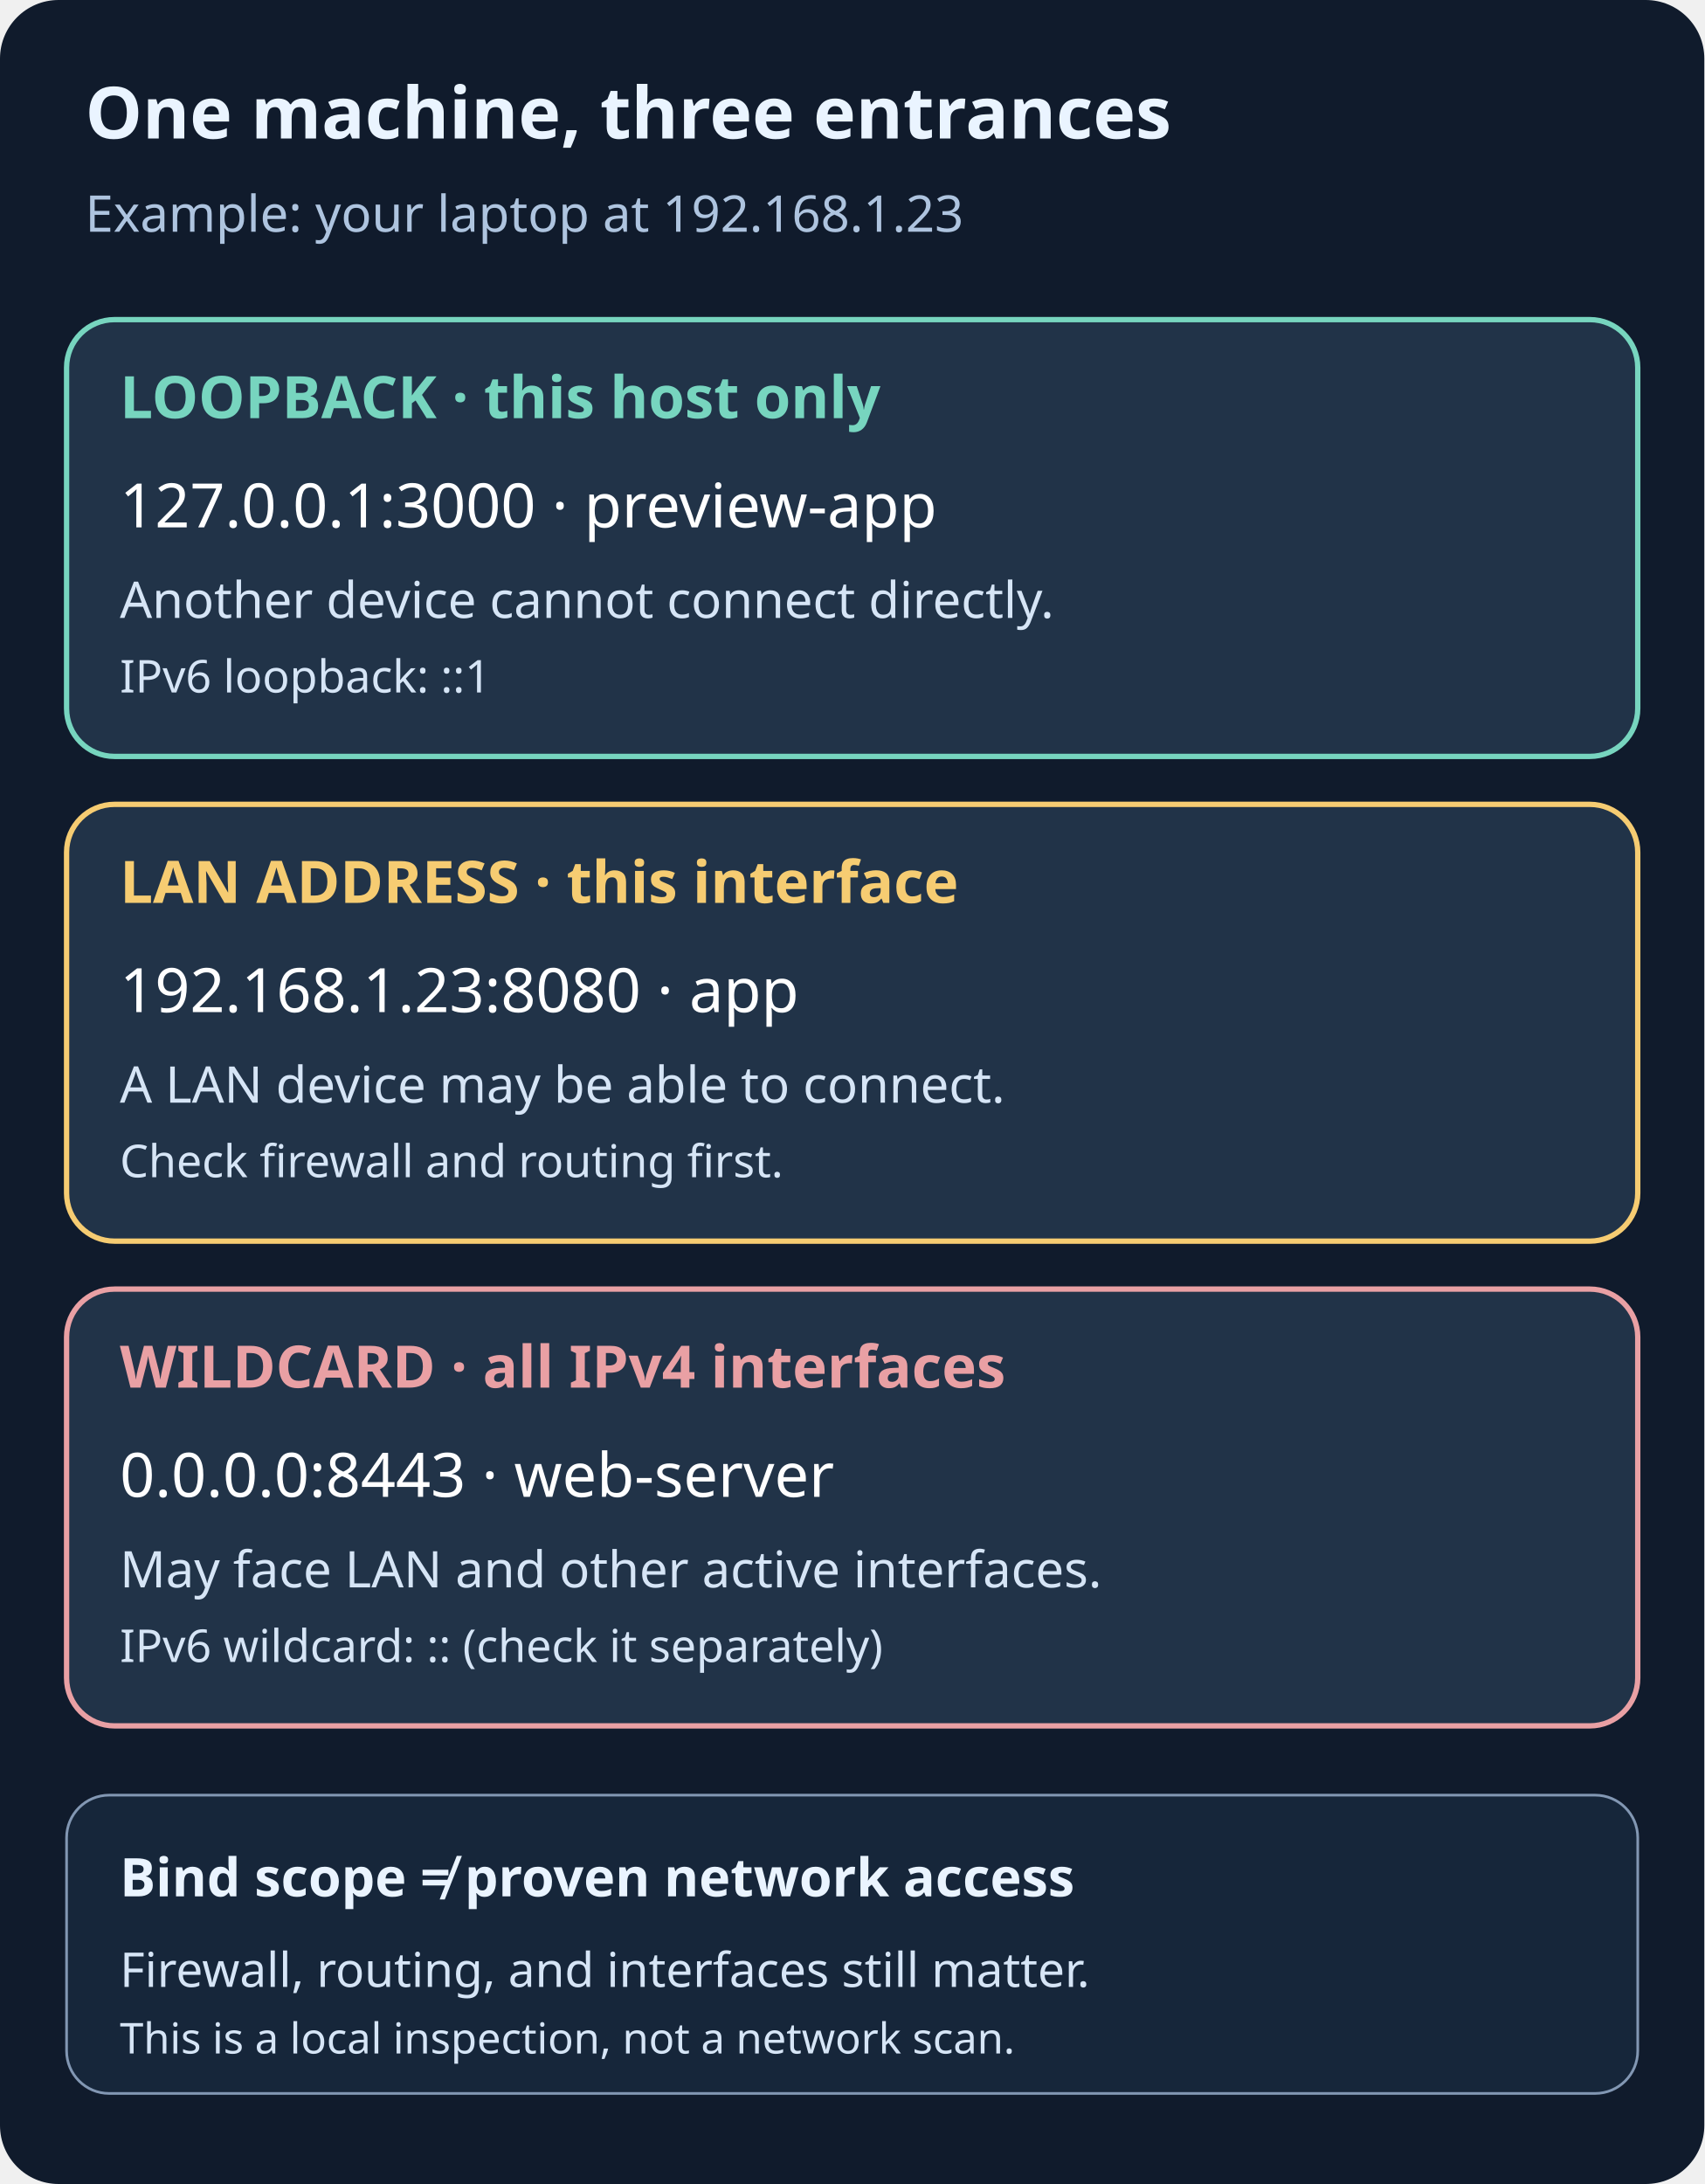
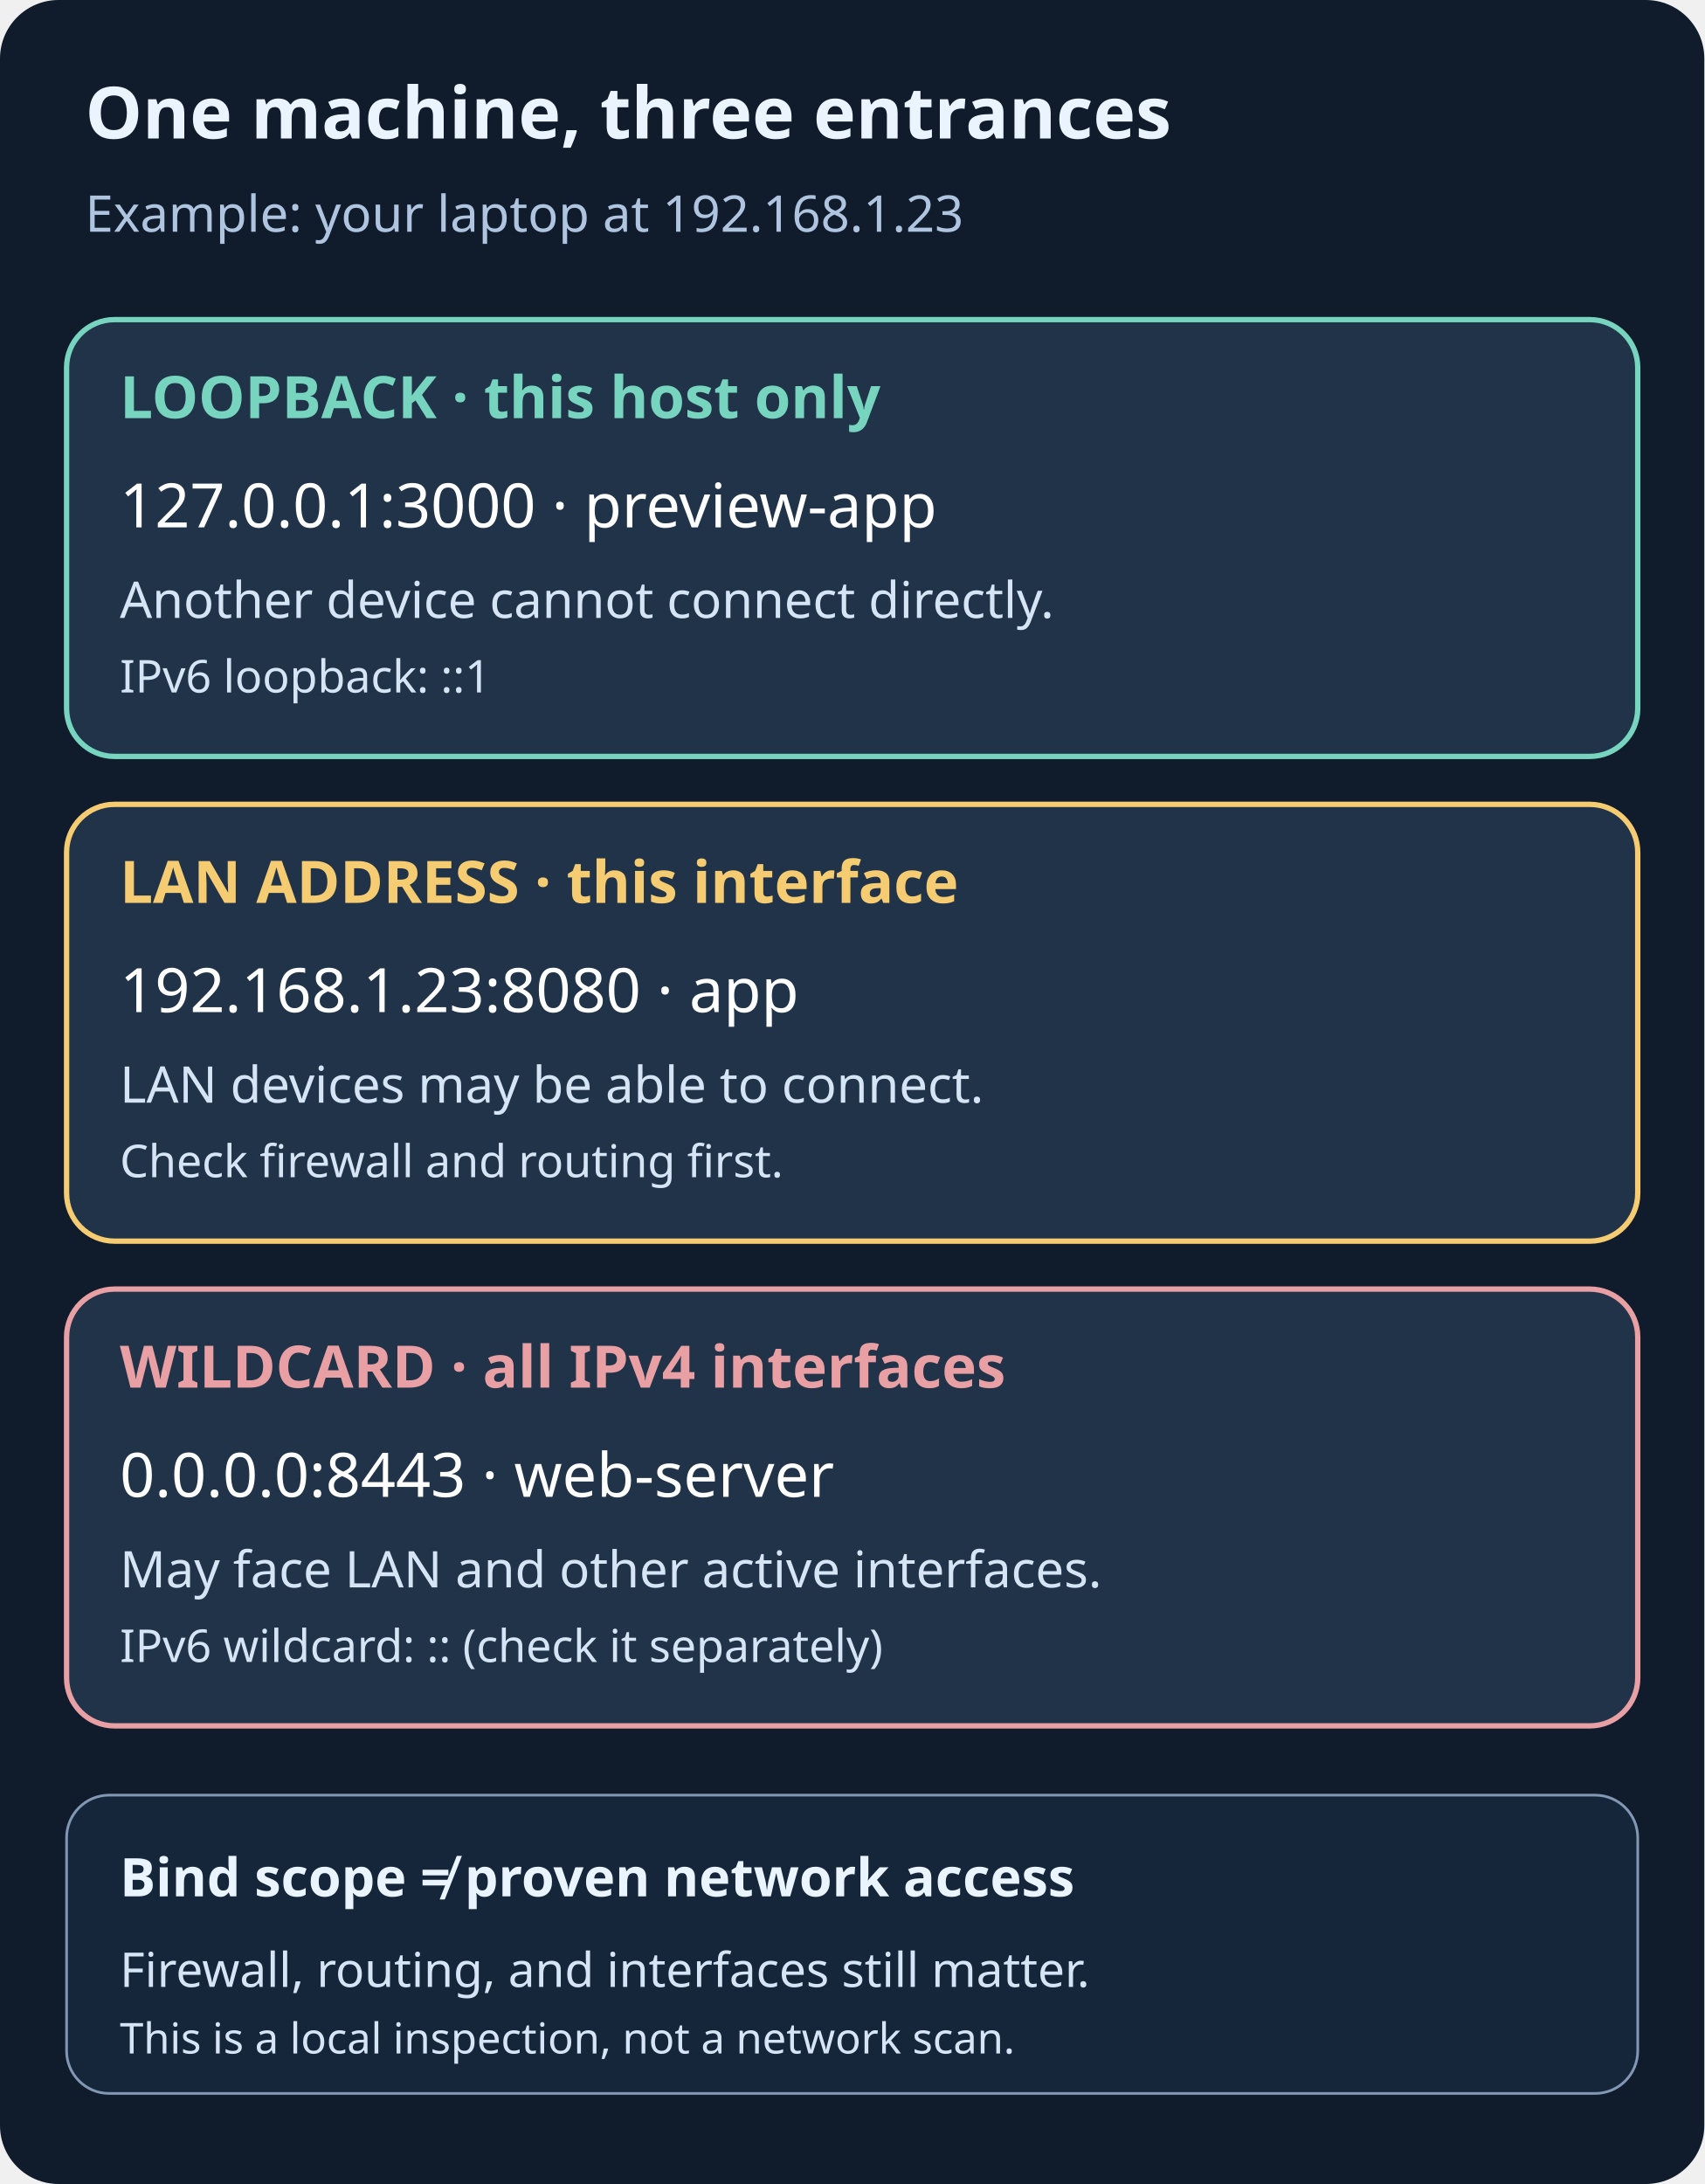
<svg xmlns="http://www.w3.org/2000/svg" viewBox="0 0 640 820" role="img" aria-labelledby="title desc">
  <rect width="640" height="820" rx="22" fill="#101b2c" />
  <text x="32" y="52" fill="#eaf4ff" font-family="system-ui,sans-serif" font-size="27" font-weight="700">One machine, three entrances</text>
  <text x="32" y="87" fill="#aec4df" font-family="system-ui,sans-serif" font-size="19">Example: your laptop at 192.168.1.23</text>
  <g font-family="system-ui,sans-serif">
    <rect x="25" y="120" width="590" height="164" rx="18" fill="#213348" stroke="#77d5bf" stroke-width="2" />
    <text x="45" y="157" fill="#77d5bf" font-size="22" font-weight="700">LOOPBACK · this host only</text>
    <text x="45" y="198" fill="#fff" font-size="23">127.0.0.1:3000 · preview-app</text>
    <text x="45" y="232" fill="#d6e5f6" font-size="19">Another device cannot connect directly.</text>
    <text x="45" y="260" fill="#d6e5f6" font-size="17">IPv6 loopback: ::1</text>
    <rect x="25" y="302" width="590" height="164" rx="18" fill="#213348" stroke="#f6cc72" stroke-width="2" />
    <text x="45" y="339" fill="#f6cc72" font-size="22" font-weight="700">LAN ADDRESS · this interface</text>
    <text x="45" y="380" fill="#fff" font-size="23">192.168.1.23:8080 · app</text>
-     <text x="45" y="414" fill="#d6e5f6" font-size="19">A LAN device may be able to connect.</text>
+     <text x="45" y="414" fill="#d6e5f6" font-size="19">LAN devices may be able to connect.</text>
    <text x="45" y="442" fill="#d6e5f6" font-size="17">Check firewall and routing first.</text>
    <rect x="25" y="484" width="590" height="164" rx="18" fill="#213348" stroke="#e9a0a4" stroke-width="2" />
    <text x="45" y="521" fill="#e9a0a4" font-size="22" font-weight="700">WILDCARD · all IPv4 interfaces</text>
    <text x="45" y="562" fill="#fff" font-size="23">0.0.0.0:8443 · web-server</text>
    <text x="45" y="596" fill="#d6e5f6" font-size="19">May face LAN and other active interfaces.</text>
    <text x="45" y="624" fill="#d6e5f6" font-size="17">IPv6 wildcard: :: (check it separately)</text>
    <rect x="25" y="674" width="590" height="112" rx="16" fill="#16263a" stroke="#8297b3" />
    <text x="45" y="712" fill="#eaf4ff" font-size="20" font-weight="700">Bind scope ≠ proven network access</text>
    <text x="45" y="746" fill="#d6e5f6" font-size="18">Firewall, routing, and interfaces still matter.</text>
    <text x="45" y="771" fill="#d6e5f6" font-size="16">This is a local inspection, not a network scan.</text>
  </g>
</svg>
